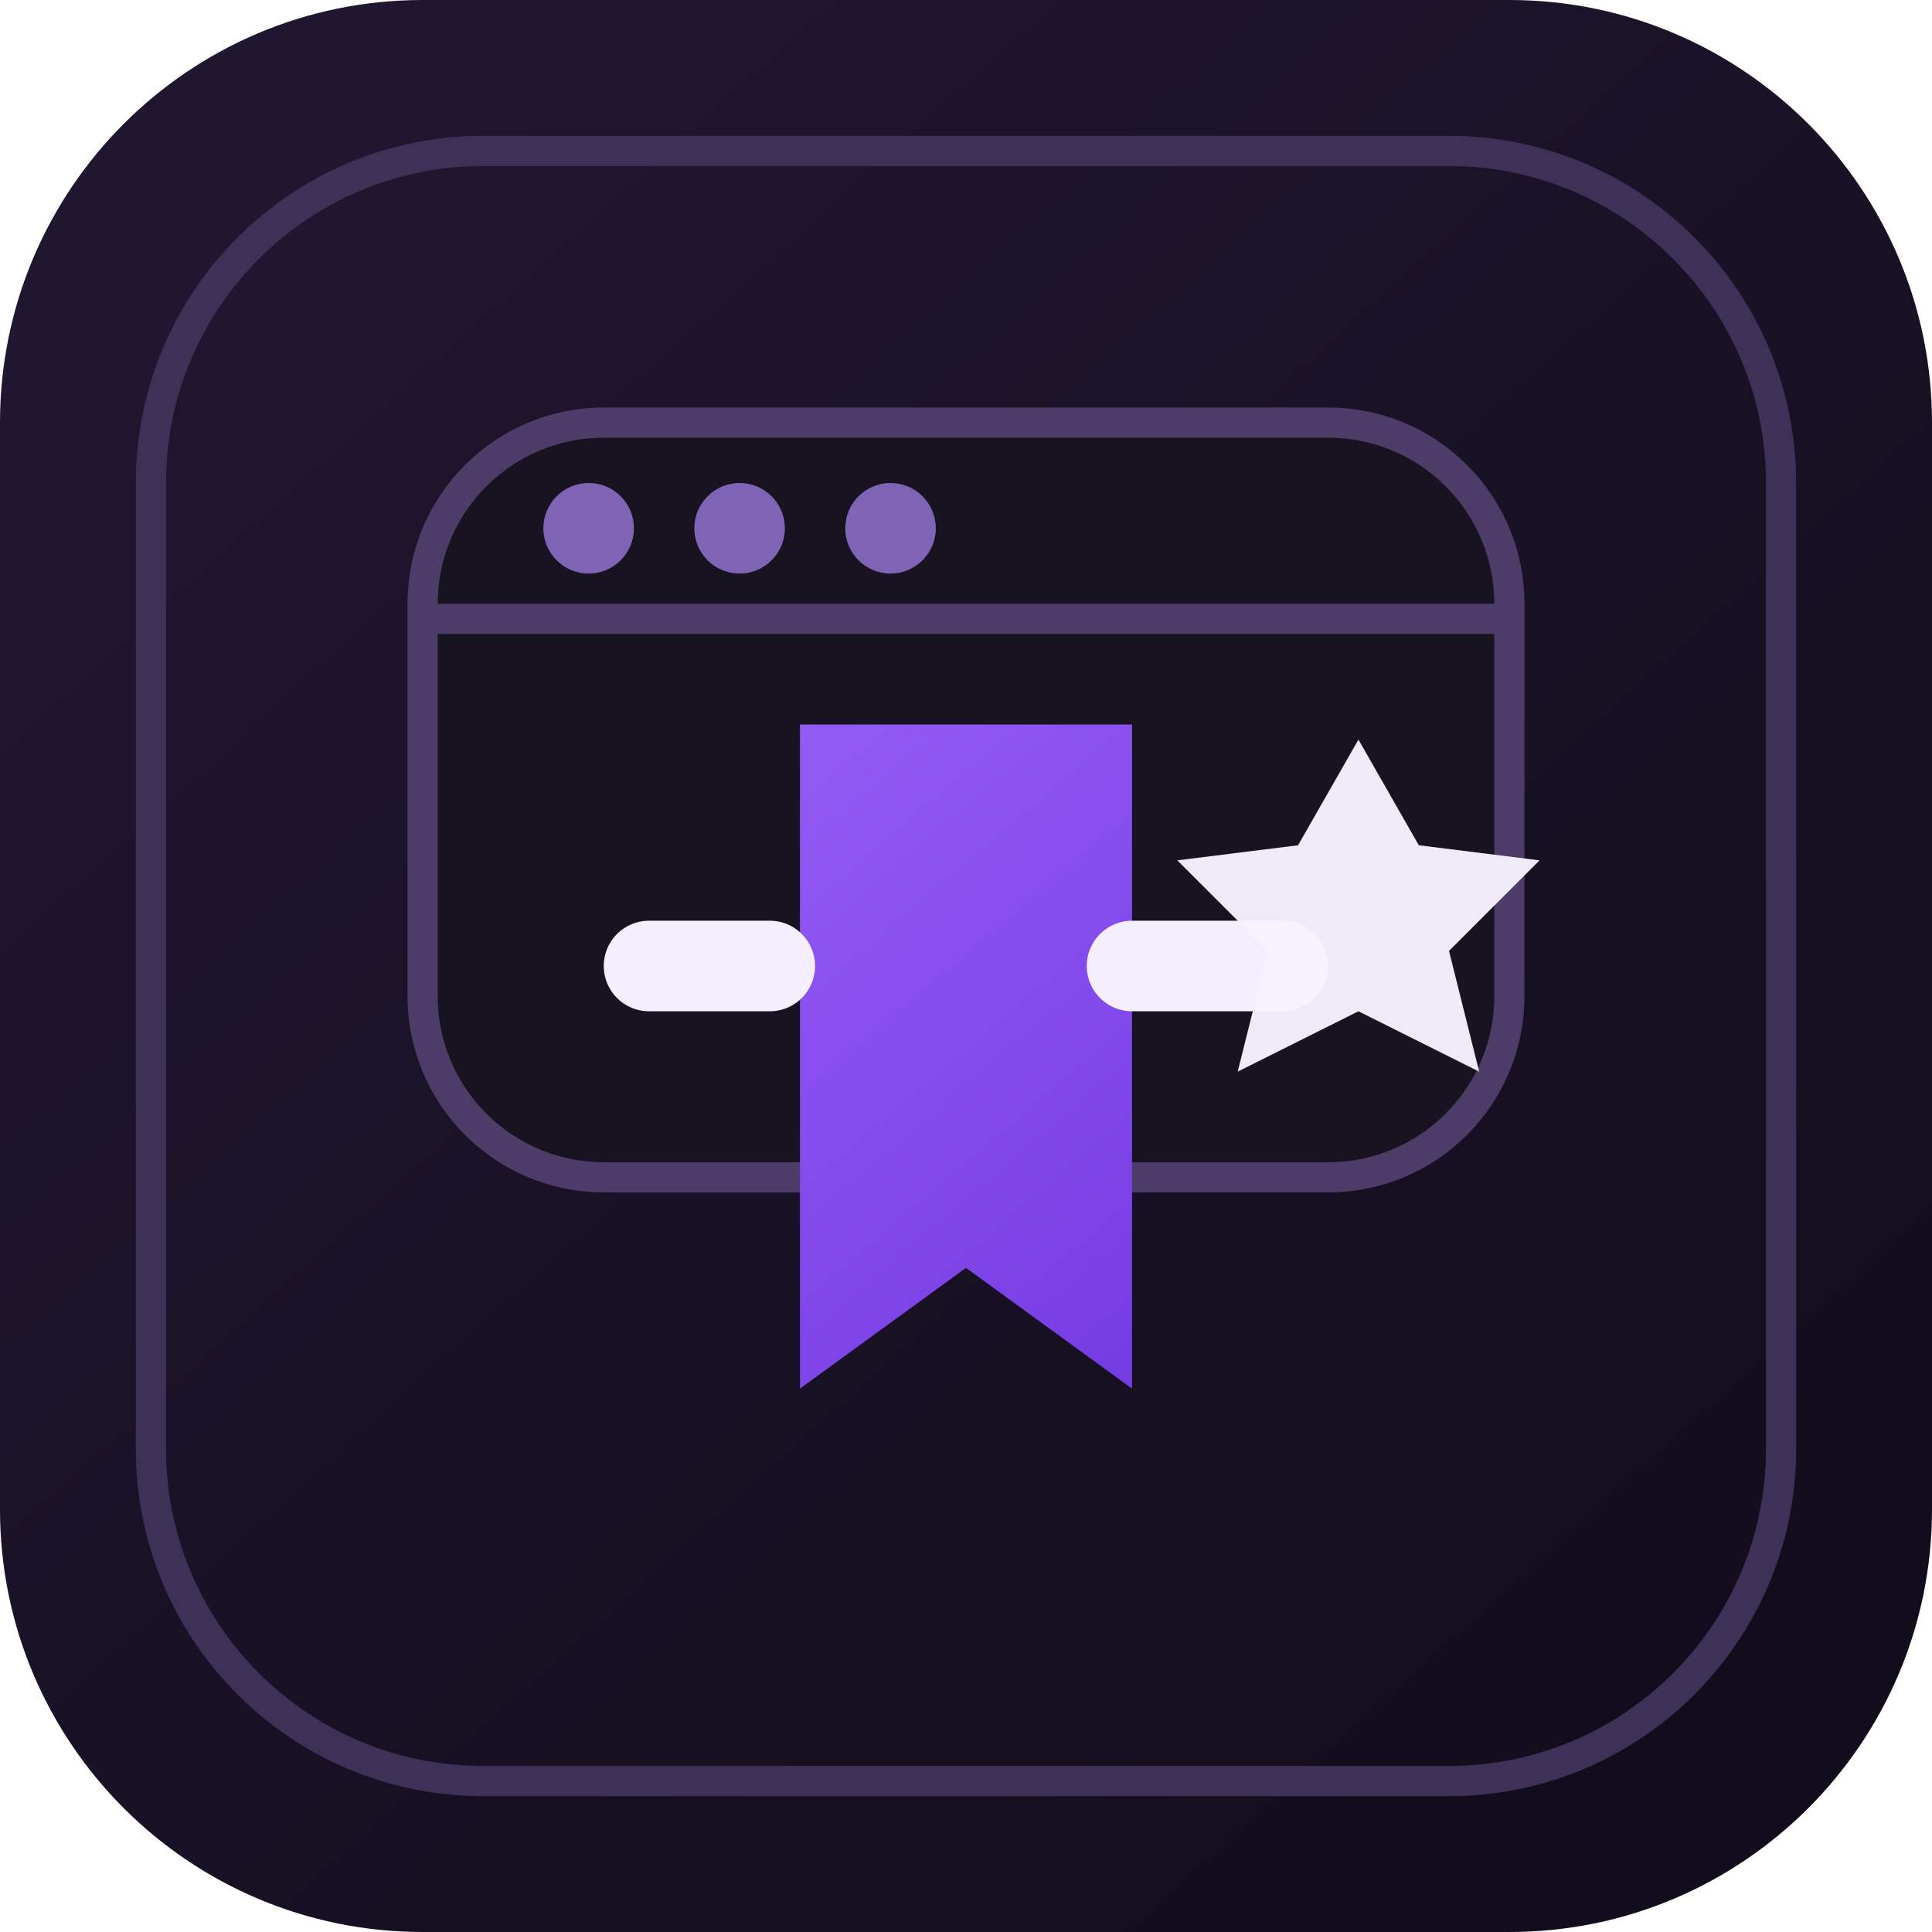
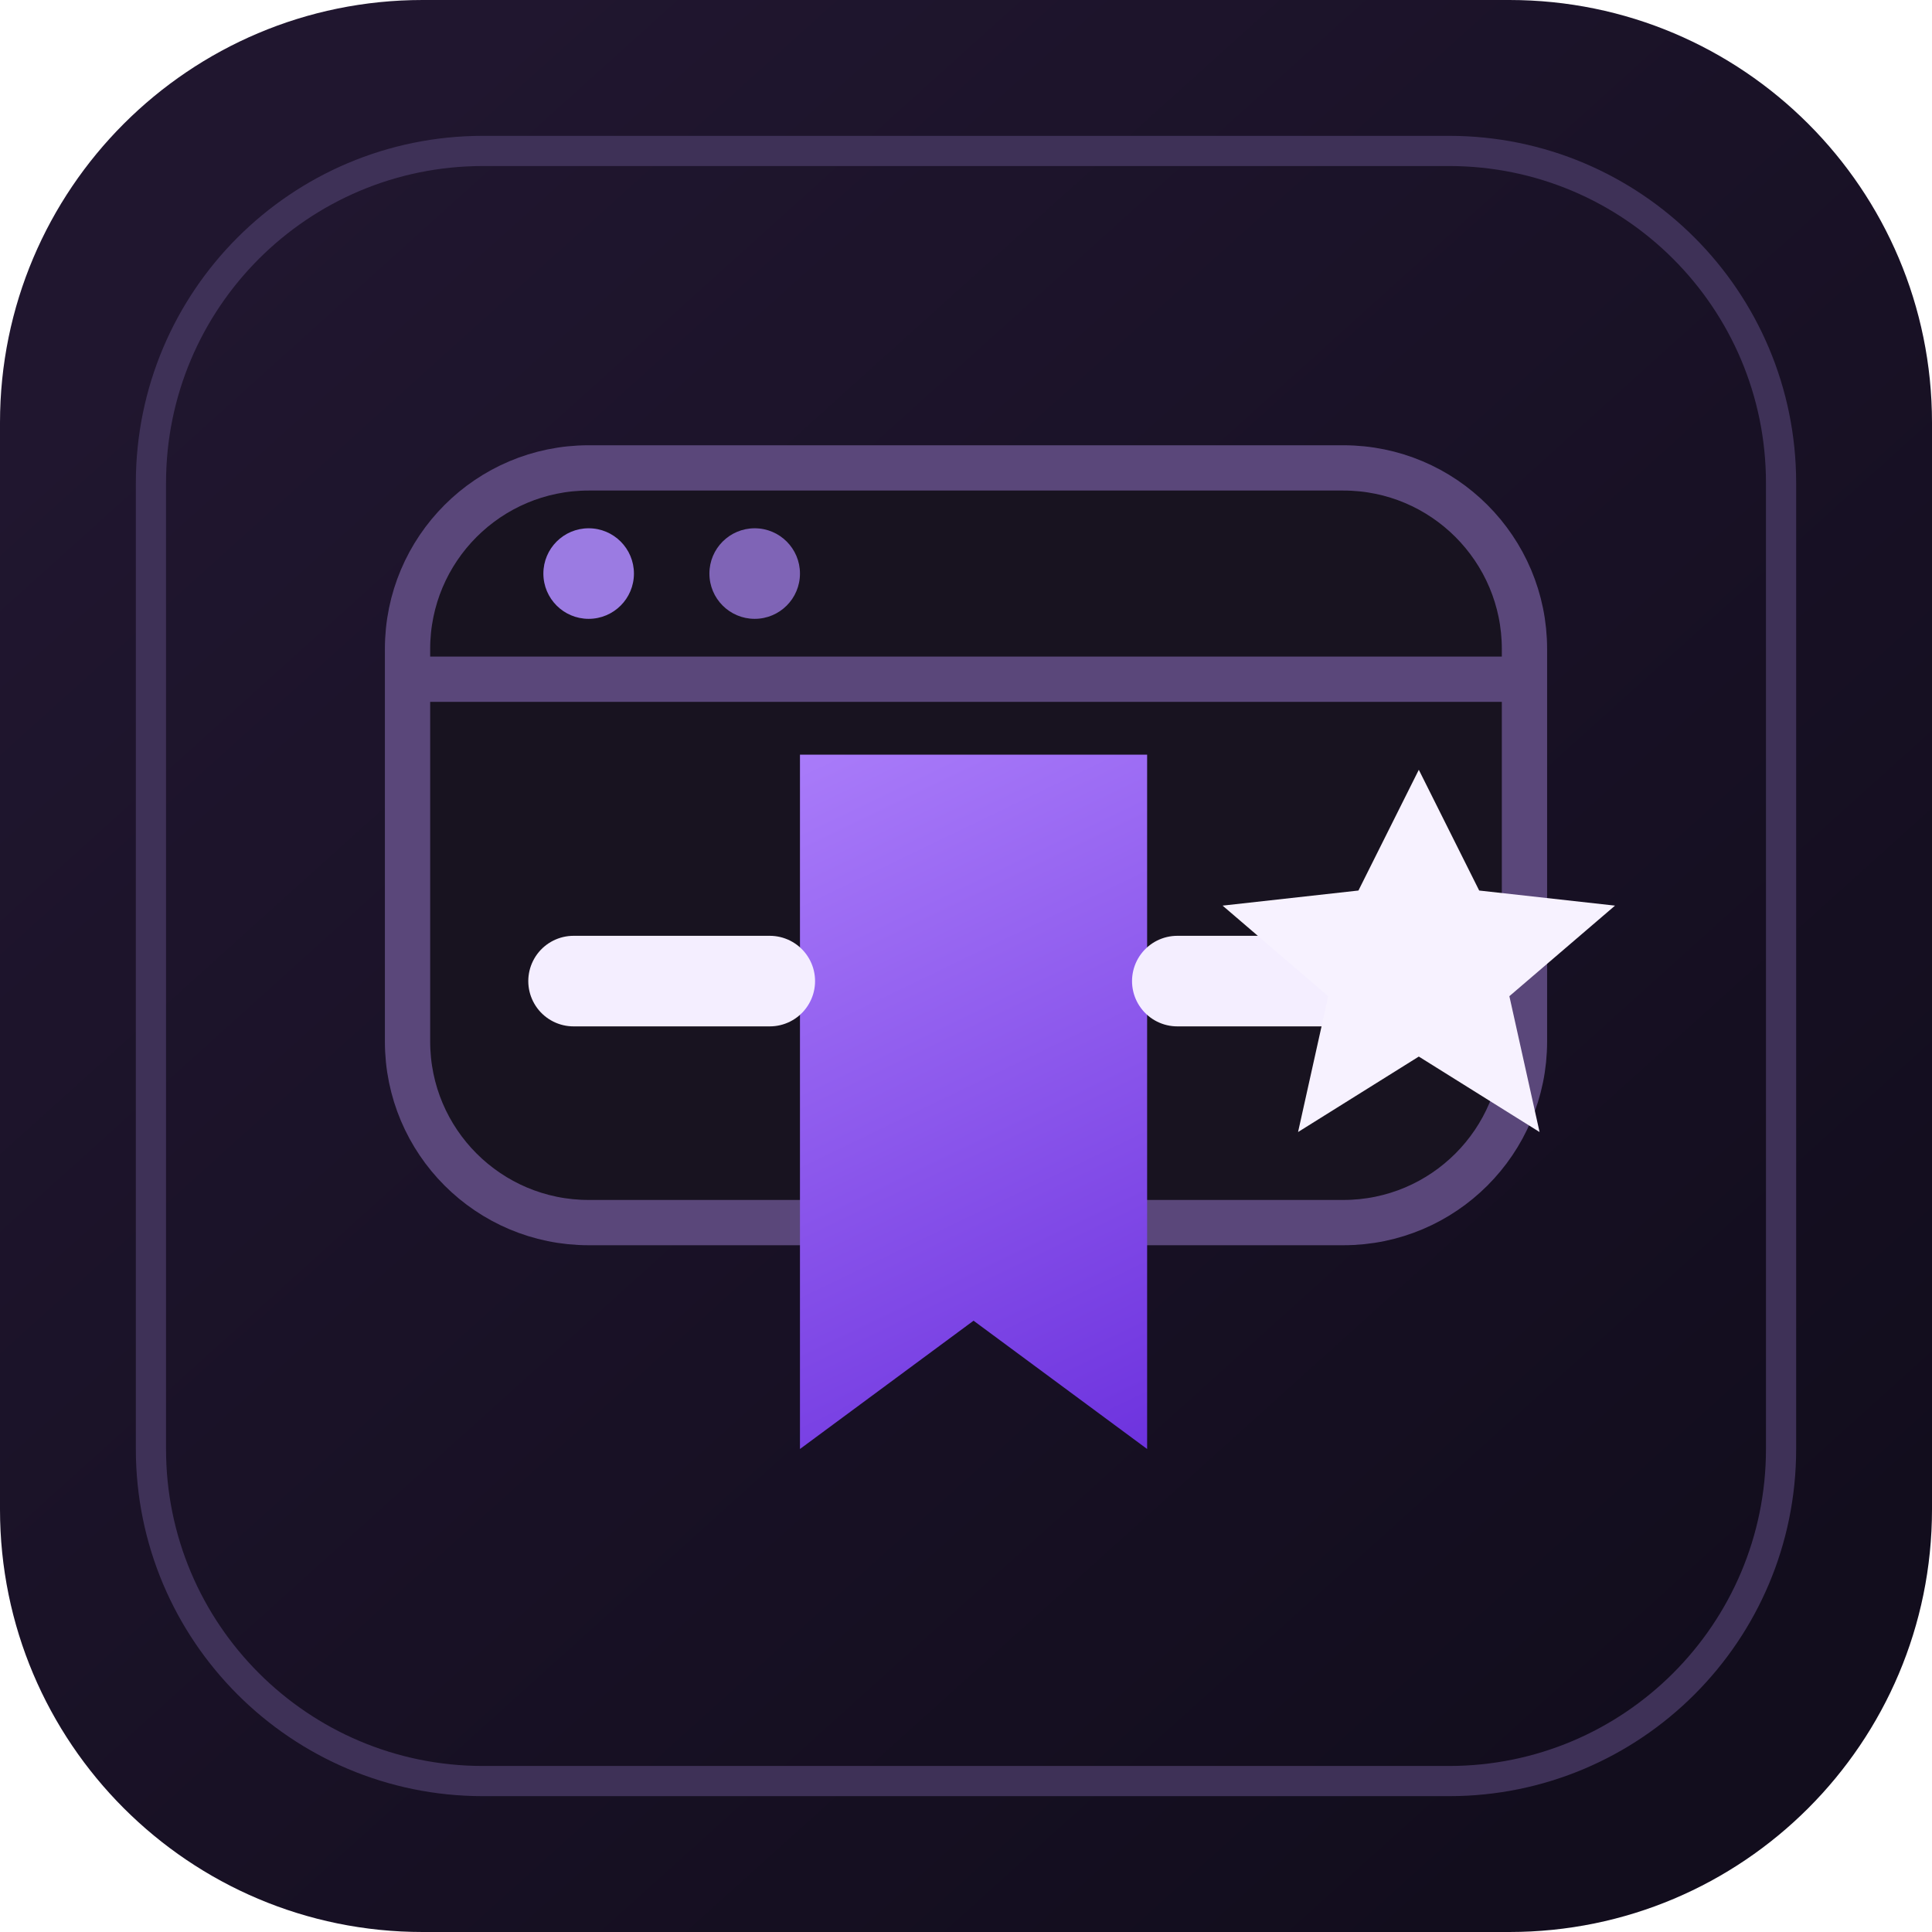
<svg xmlns="http://www.w3.org/2000/svg" viewBox="0 0 128 128" role="img" aria-labelledby="title desc">
  <defs>
    <linearGradient id="bg" x1="18" y1="14" x2="110" y2="116" gradientUnits="userSpaceOnUse">
      <stop offset="0" stop-color="#20162f" />
      <stop offset="1" stop-color="#120d1d" />
    </linearGradient>
-     <linearGradient id="accent" x1="34" y1="28" x2="92" y2="96" gradientUnits="userSpaceOnUse">
-       <stop offset="0" stop-color="#a46dff" />
-       <stop offset="1" stop-color="#6d32de" />
+     <linearGradient id="bookmark" x1="50" y1="40" x2="77" y2="96" gradientUnits="userSpaceOnUse">
+       <stop offset="0" stop-color="#B58AFF" />
+       <stop offset="1" stop-color="#6D32DE" />
    </linearGradient>
  </defs>
  <rect width="128" height="128" rx="28" fill="url(#bg)" />
  <rect x="10" y="10" width="108" height="108" rx="22" fill="none" stroke="#3e3157" stroke-width="2" />
-   <rect x="28" y="28" width="72" height="50" rx="12" fill="#181320" stroke="#4d3c68" stroke-width="2" />
-   <path d="M28 41h72" stroke="#4d3c68" stroke-width="2" />
-   <circle cx="39" cy="35" r="3" fill="#7f64b6" />
-   <circle cx="49" cy="35" r="3" fill="#7f64b6" />
-   <circle cx="59" cy="35" r="3" fill="#7f64b6" />
-   <path d="M53 48h22v44l-11-8-11 8z" fill="url(#accent)" />
-   <path d="M43 64h8m24 0h10" stroke="#f4eeff" stroke-linecap="round" stroke-width="6" />
-   <path d="M90 49l4 7 8 1-6 6 2 8-8-4-8 4 2-8-6-6 8-1z" fill="#f7f2ff" opacity=".96" />
+   <rect x="27" y="31" width="74" height="50" rx="12" fill="#181320" stroke="#5A477A" stroke-width="3" />
+   <path d="M27 45H101" stroke="#5A477A" stroke-width="3" />
+   <circle cx="39" cy="38" r="3" fill="#9B7BE2" />
+   <circle cx="50" cy="38" r="3" fill="#7F64B6" />
+   <path d="M53 50H76V96L64.5 87.5L53 96Z" fill="url(#bookmark)" />
+   <path d="M38 65H51" stroke="#F4EEFF" stroke-width="6" stroke-linecap="round" />
+   <path d="M78 65H89" stroke="#F4EEFF" stroke-width="6" stroke-linecap="round" />
+   <path d="M94 51L98 59L107 60L100 66L102 75L94 70L86 75L88 66L81 60L90 59Z" fill="#F7F2FF" />
</svg>
